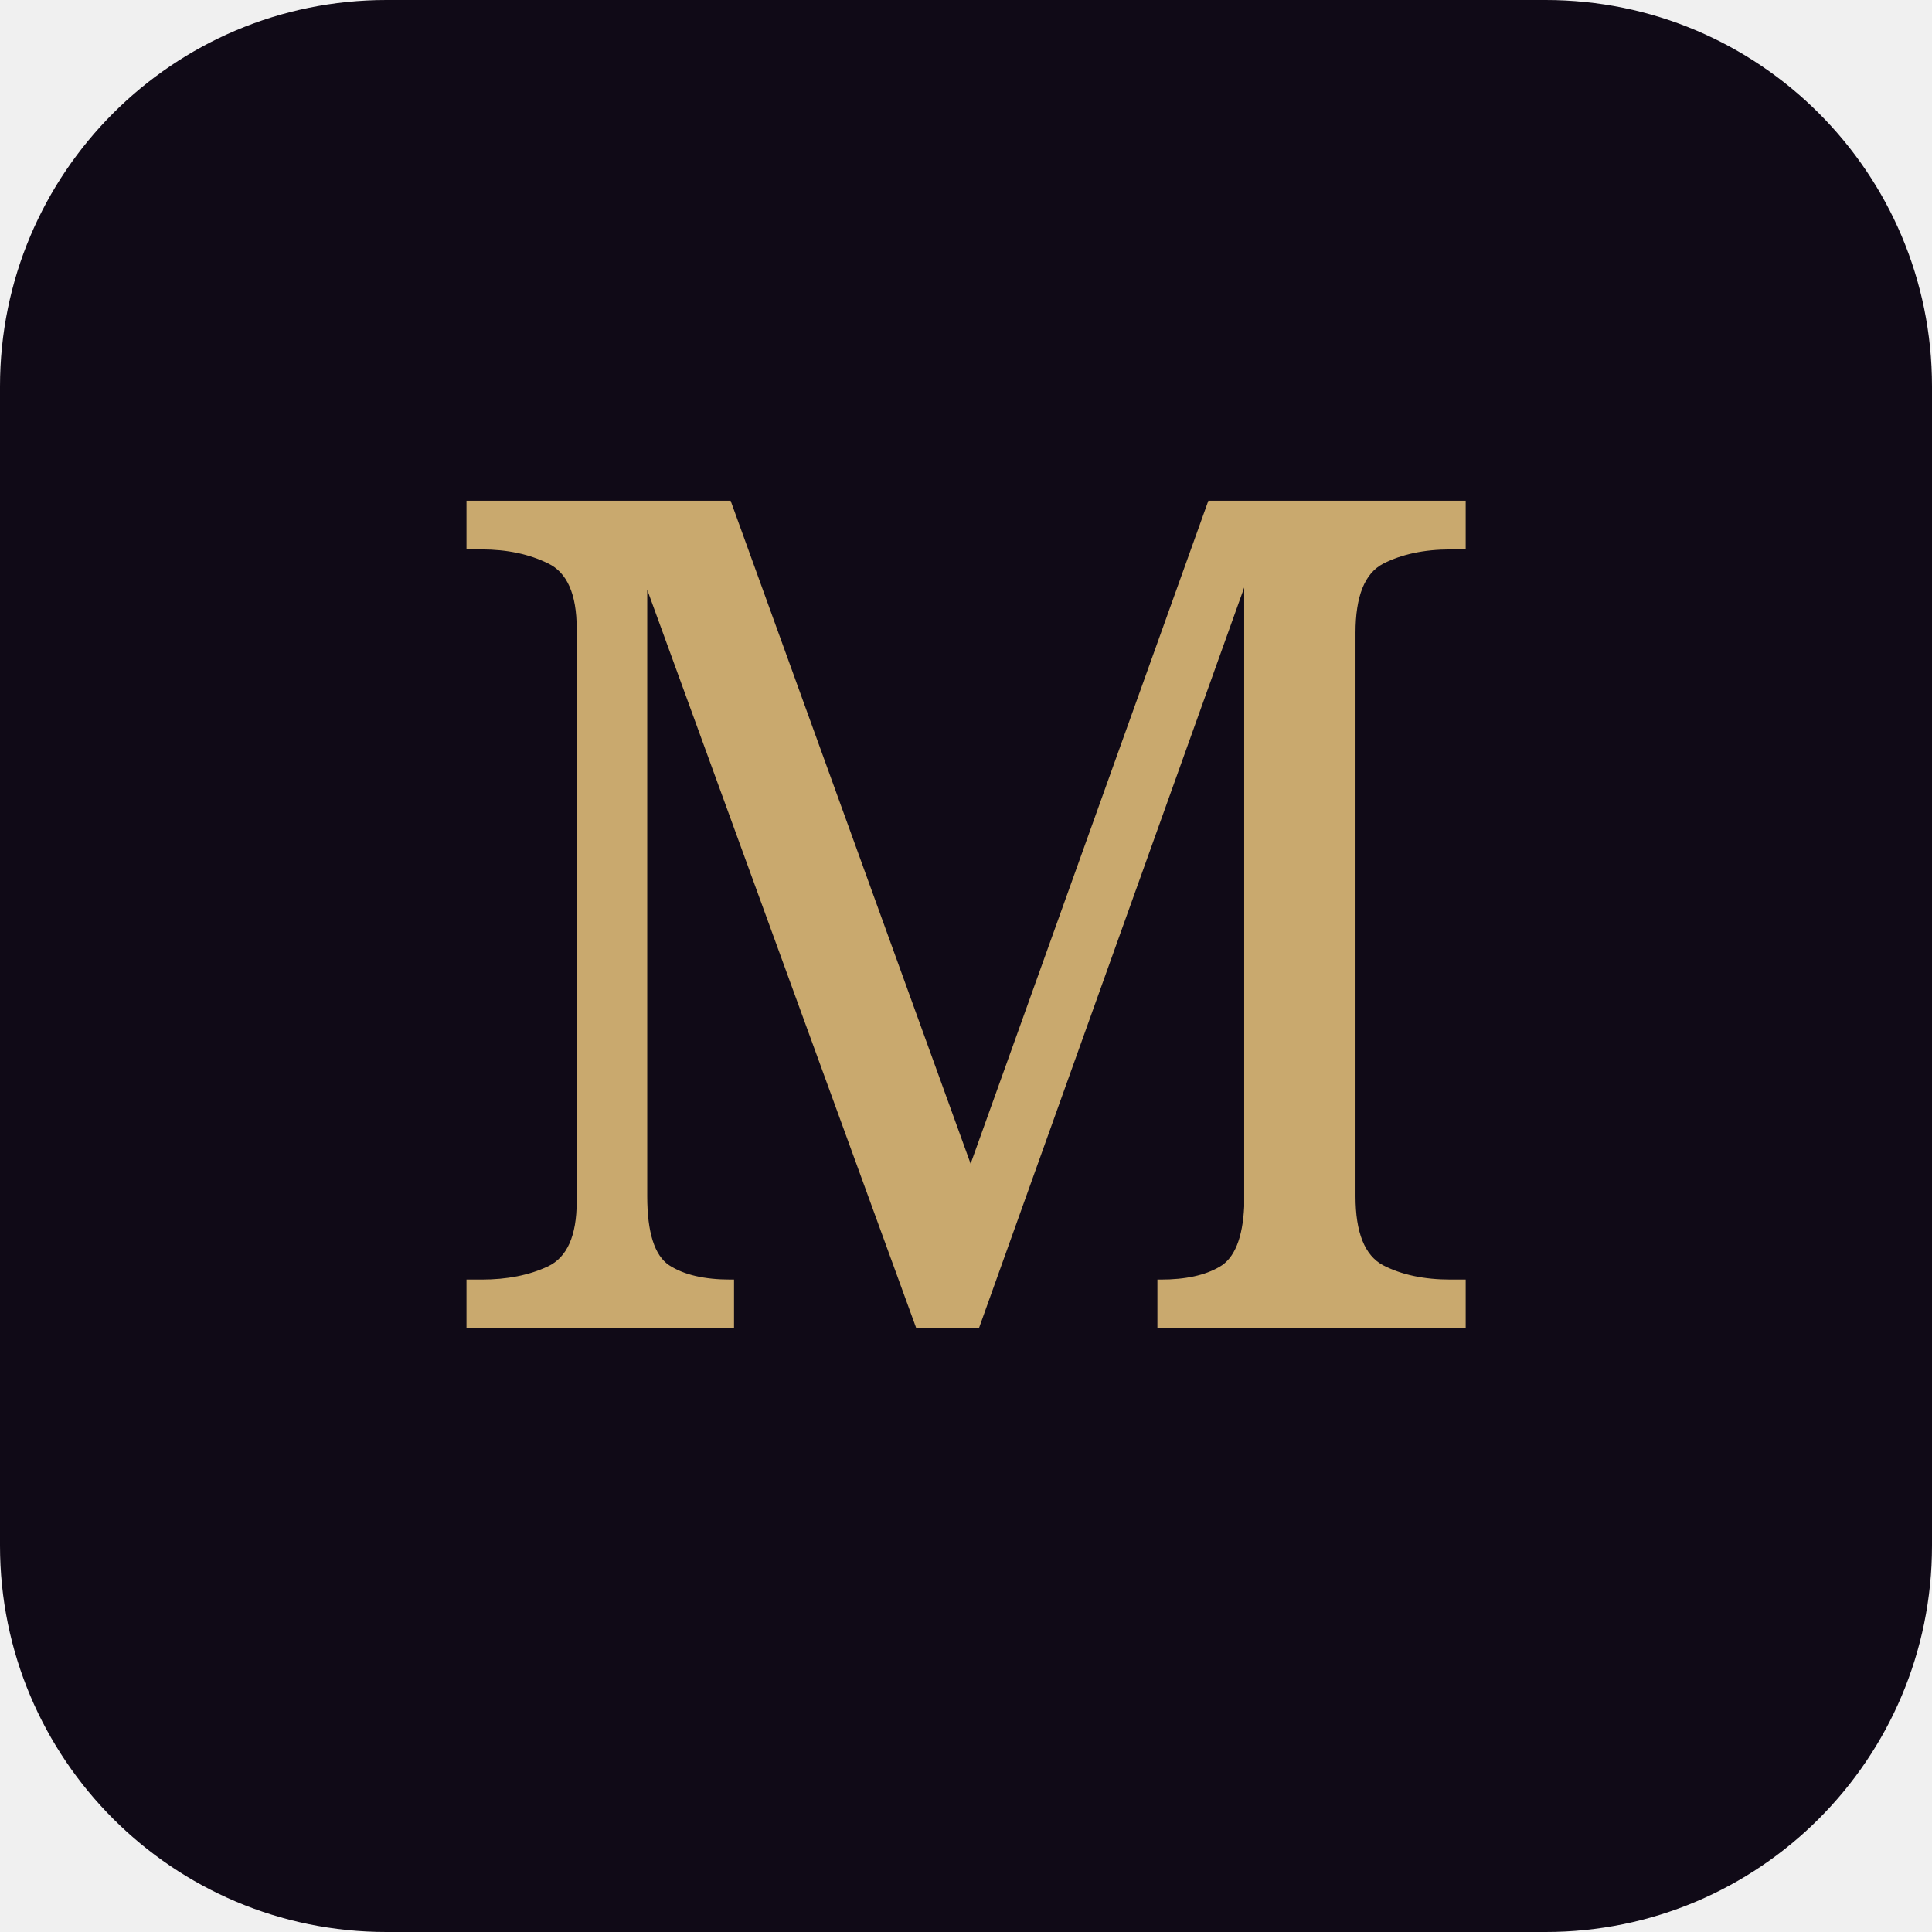
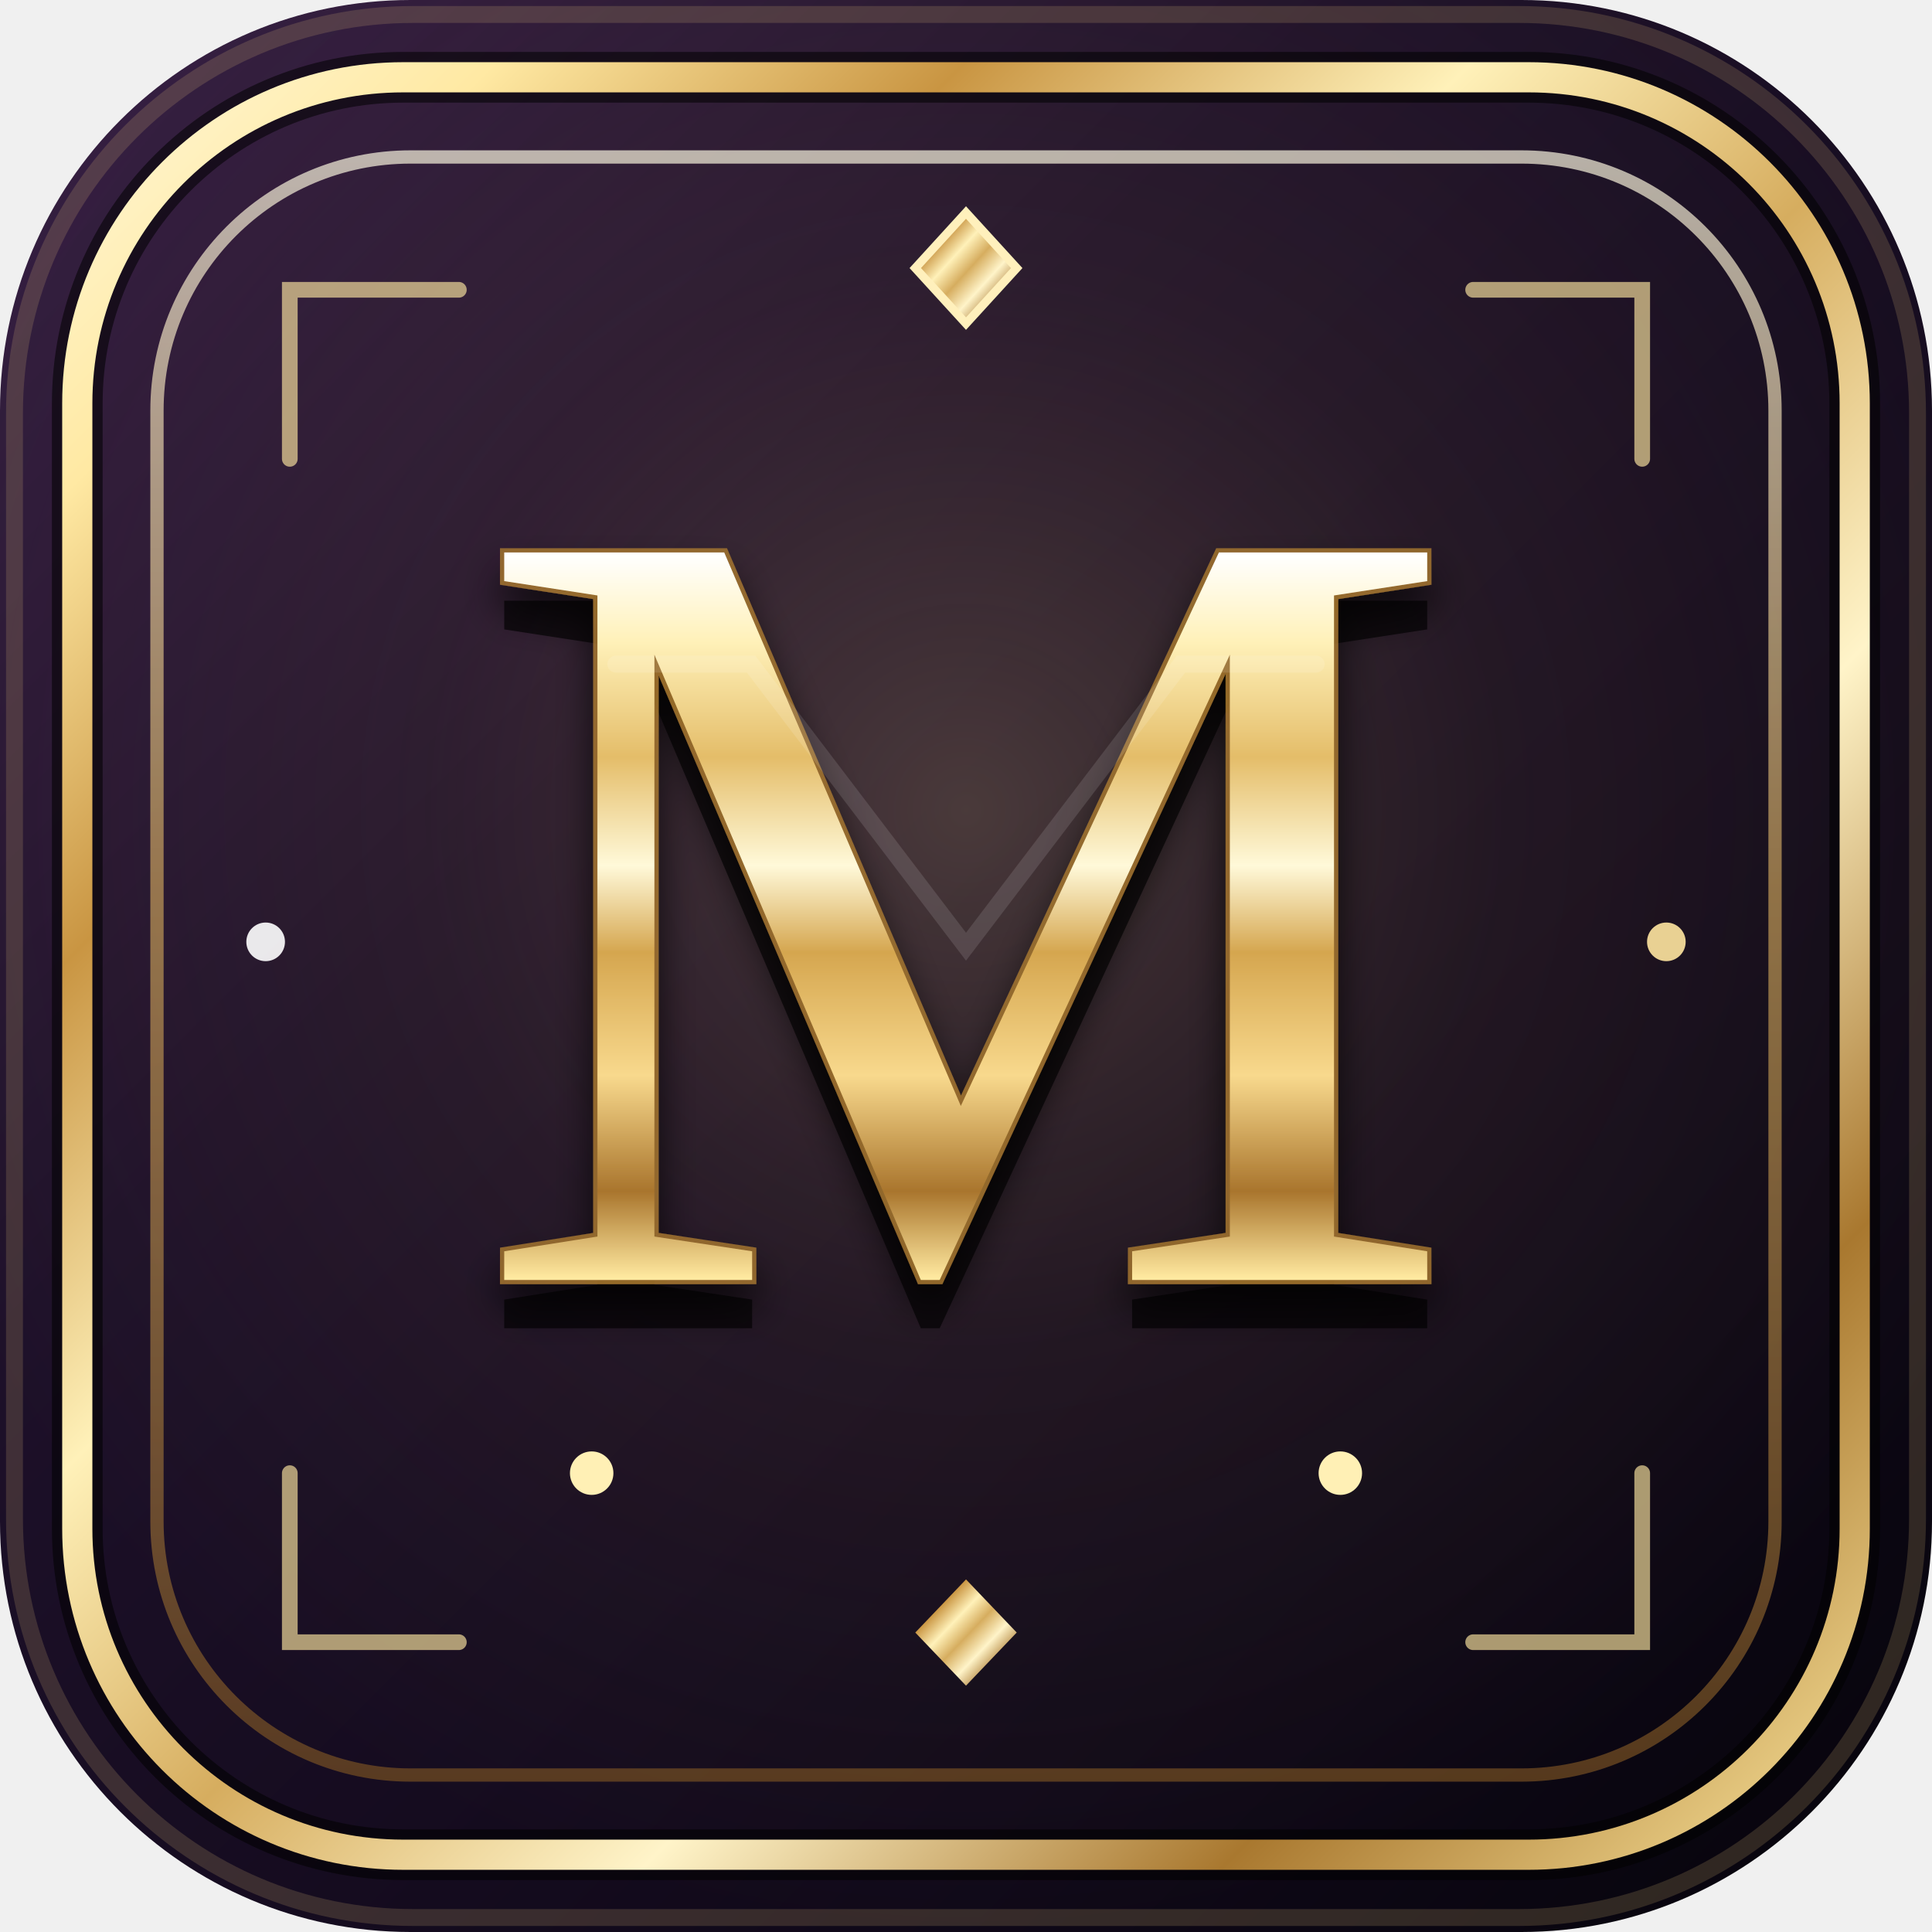
- <svg xmlns="http://www.w3.org/2000/svg" viewBox="0 0 80 80" role="img" aria-label="MedOrbits M monogram">
-   <rect width="80" height="80" rx="16" fill="#100a17" />
-   <text x="40" y="55" text-anchor="middle" font-family="serif" font-size="48" fill="#c9a96e">M</text>
+ <svg xmlns="http://www.w3.org/2000/svg" viewBox="0 0 80 80" role="img" aria-labelledby="mo-title mo-desc">
+   <defs>
+     <linearGradient id="mo-bg" x1="0" y1="0" x2="1" y2="1">
+       <stop offset="0" stop-color="#382044" />
+       <stop offset=".35" stop-color="#1D1029" />
+       <stop offset=".72" stop-color="#100919" />
+       <stop offset="1" stop-color="#06040B" />
+     </linearGradient>
+     <radialGradient id="mo-aura" cx="50%" cy="42%" r="58%">
+       <stop offset="0" stop-color="#F4D58A" stop-opacity=".22" />
+       <stop offset=".48" stop-color="#C9A15B" stop-opacity=".08" />
+       <stop offset="1" stop-color="#C9A15B" stop-opacity="0" />
+     </radialGradient>
+     <linearGradient id="mo-gold" x1="0" y1="0" x2="1" y2="1">
+       <stop offset="0" stop-color="#FFF9DC" />
+       <stop offset=".12" stop-color="#FFE9A3" />
+       <stop offset=".25" stop-color="#C99542" />
+       <stop offset=".39" stop-color="#FFF1B9" />
+       <stop offset=".52" stop-color="#D6AD5F" />
+       <stop offset=".66" stop-color="#FFF4C9" />
+       <stop offset=".82" stop-color="#A9782F" />
+       <stop offset="1" stop-color="#FDE8A0" />
+     </linearGradient>
+     <linearGradient id="mo-letter" x1="0" y1="0" x2="0" y2="1">
+       <stop offset="0" stop-color="#FFFFFF" />
+       <stop offset=".12" stop-color="#FFF1B9" />
+       <stop offset=".28" stop-color="#E4BD69" />
+       <stop offset=".43" stop-color="#FFF9D9" />
+       <stop offset=".55" stop-color="#D5A64F" />
+       <stop offset=".72" stop-color="#F8D98D" />
+       <stop offset=".88" stop-color="#A9752D" />
+       <stop offset="1" stop-color="#FFE9A0" />
+     </linearGradient>
+     <linearGradient id="mo-edge" x1="0" y1="0" x2="0" y2="1">
+       <stop offset="0" stop-color="#FFFBE4" />
+       <stop offset=".45" stop-color="#C9A15B" />
+       <stop offset="1" stop-color="#785022" />
+     </linearGradient>
+     <filter id="mo-glow" x="-60%" y="-60%" width="220%" height="220%">
+       <feGaussianBlur stdDeviation="2" result="blur" />
+       <feFlood flood-color="#F3CD78" flood-opacity=".65" result="gold-glow" />
+       <feComposite in="gold-glow" in2="blur" operator="in" result="colored-glow" />
+       <feMerge>
+         <feMergeNode in="colored-glow" />
+         <feMergeNode in="SourceGraphic" />
+       </feMerge>
+     </filter>
+     <filter id="mo-shadow" x="-40%" y="-30%" width="180%" height="180%">
+       <feGaussianBlur in="SourceAlpha" stdDeviation=".8" result="shadow-blur" />
+       <feOffset dy="1" result="shadow-offset" />
+       <feFlood flood-color="#000000" flood-opacity=".75" result="shadow-color" />
+       <feComposite in="shadow-color" in2="shadow-offset" operator="in" result="shadow" />
+       <feMerge>
+         <feMergeNode in="shadow" />
+         <feMergeNode in="SourceGraphic" />
+       </feMerge>
+     </filter>
+   </defs>
+   <rect width="80" height="80" rx="17" fill="url(#mo-bg)" />
+   <rect width="80" height="80" rx="17" fill="url(#mo-aura)" />
+   <rect x=".6" y=".6" width="78.8" height="78.8" rx="16.5" fill="none" stroke="#E7C57B" stroke-opacity=".18" stroke-width=".7" />
+   <rect x="3.2" y="3.2" width="73.6" height="73.6" rx="13.5" fill="none" stroke="#000000" stroke-opacity=".55" stroke-width="2.1" />
+   <rect x="3.2" y="3.2" width="73.6" height="73.6" rx="13.5" fill="none" stroke="url(#mo-gold)" stroke-width="1.25" />
+   <rect x="6.5" y="6.5" width="67" height="67" rx="10.5" fill="none" stroke="url(#mo-edge)" stroke-opacity=".68" stroke-width=".55" />
+   <path d="M12 19 V12 H19 M61 12 H68 V19            M12 61 V68 H19 M61 68 H68 V61" fill="none" stroke="#FFE8A1" stroke-opacity=".65" stroke-width=".65" stroke-linecap="round" />
+   <path d="M40 8.8 L42.1 11.1 L40 13.4 L37.9 11.1 Z" fill="url(#mo-gold)" stroke="#FFF0BC" stroke-width=".35" />
+   <text x="40" y="54" text-anchor="middle" font-family="Georgia, 'Times New Roman', serif" font-size="46" font-weight="400" letter-spacing="-2.2" fill="#000000" opacity=".65" transform="translate(0 1)">M</text>
+   <text x="40" y="53" text-anchor="middle" font-family="Georgia, 'Times New Roman', serif" font-size="46" font-weight="400" letter-spacing="-2.2" fill="url(#mo-letter)" stroke="#A87831" stroke-opacity=".8" stroke-width=".35" paint-order="stroke fill" filter="url(#mo-shadow)">M</text>
+   <path d="M25.5 27.5 L31.1 27.5 L40 39.2 L48.9 27.5 L54.5 27.5" fill="none" stroke="#FFFFFF" stroke-opacity=".12" stroke-width=".7" stroke-linecap="round" />
+   <path d="M27 61 H53" fill="none" stroke="url(#mo-gold)" stroke-width=".8" stroke-linecap="round" />
+   <circle cx="24.5" cy="61" r=".9" fill="#FFF0B5" />
+   <circle cx="55.5" cy="61" r=".9" fill="#FFF0B5" />
+   <path d="M40 65.4 L42.1 67.6 L40 69.8 L37.9 67.6 Z" fill="url(#mo-gold)" />
+   <circle cx="11" cy="39" r=".8" fill="#FFFFFF" opacity=".9" />
+   <circle cx="69" cy="39" r=".8" fill="#FFE6A0" opacity=".9" />
</svg>
